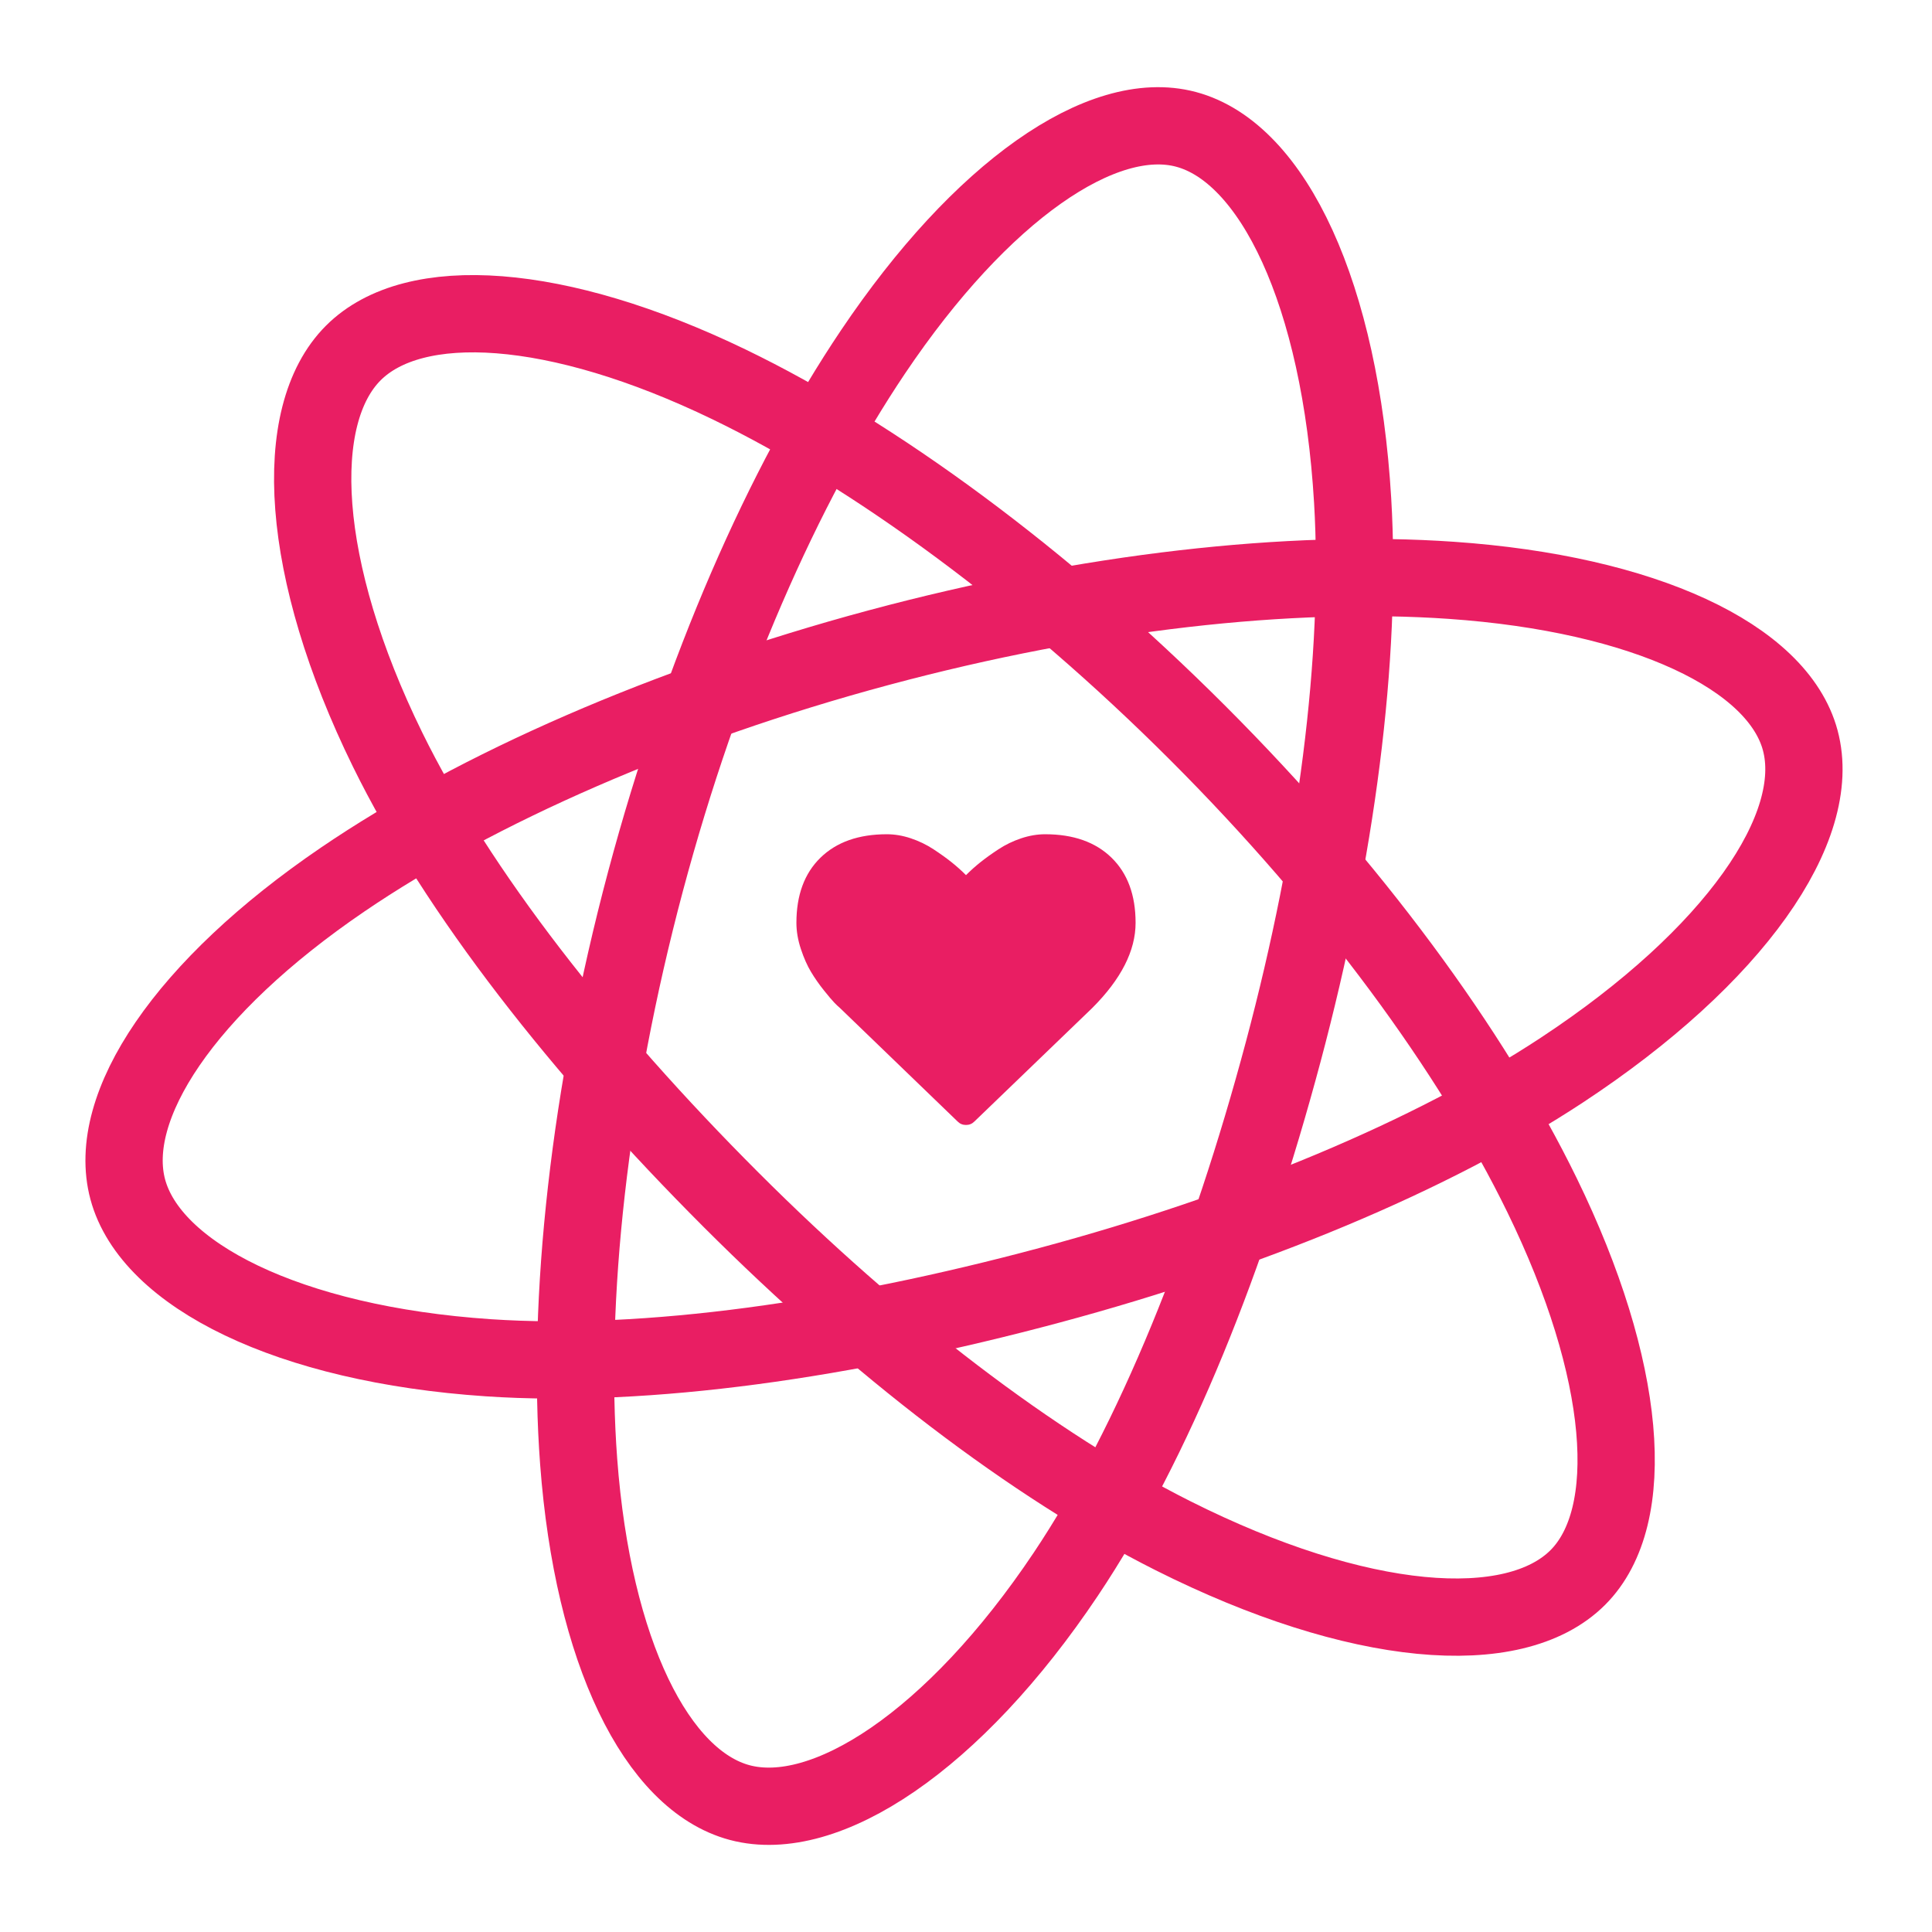
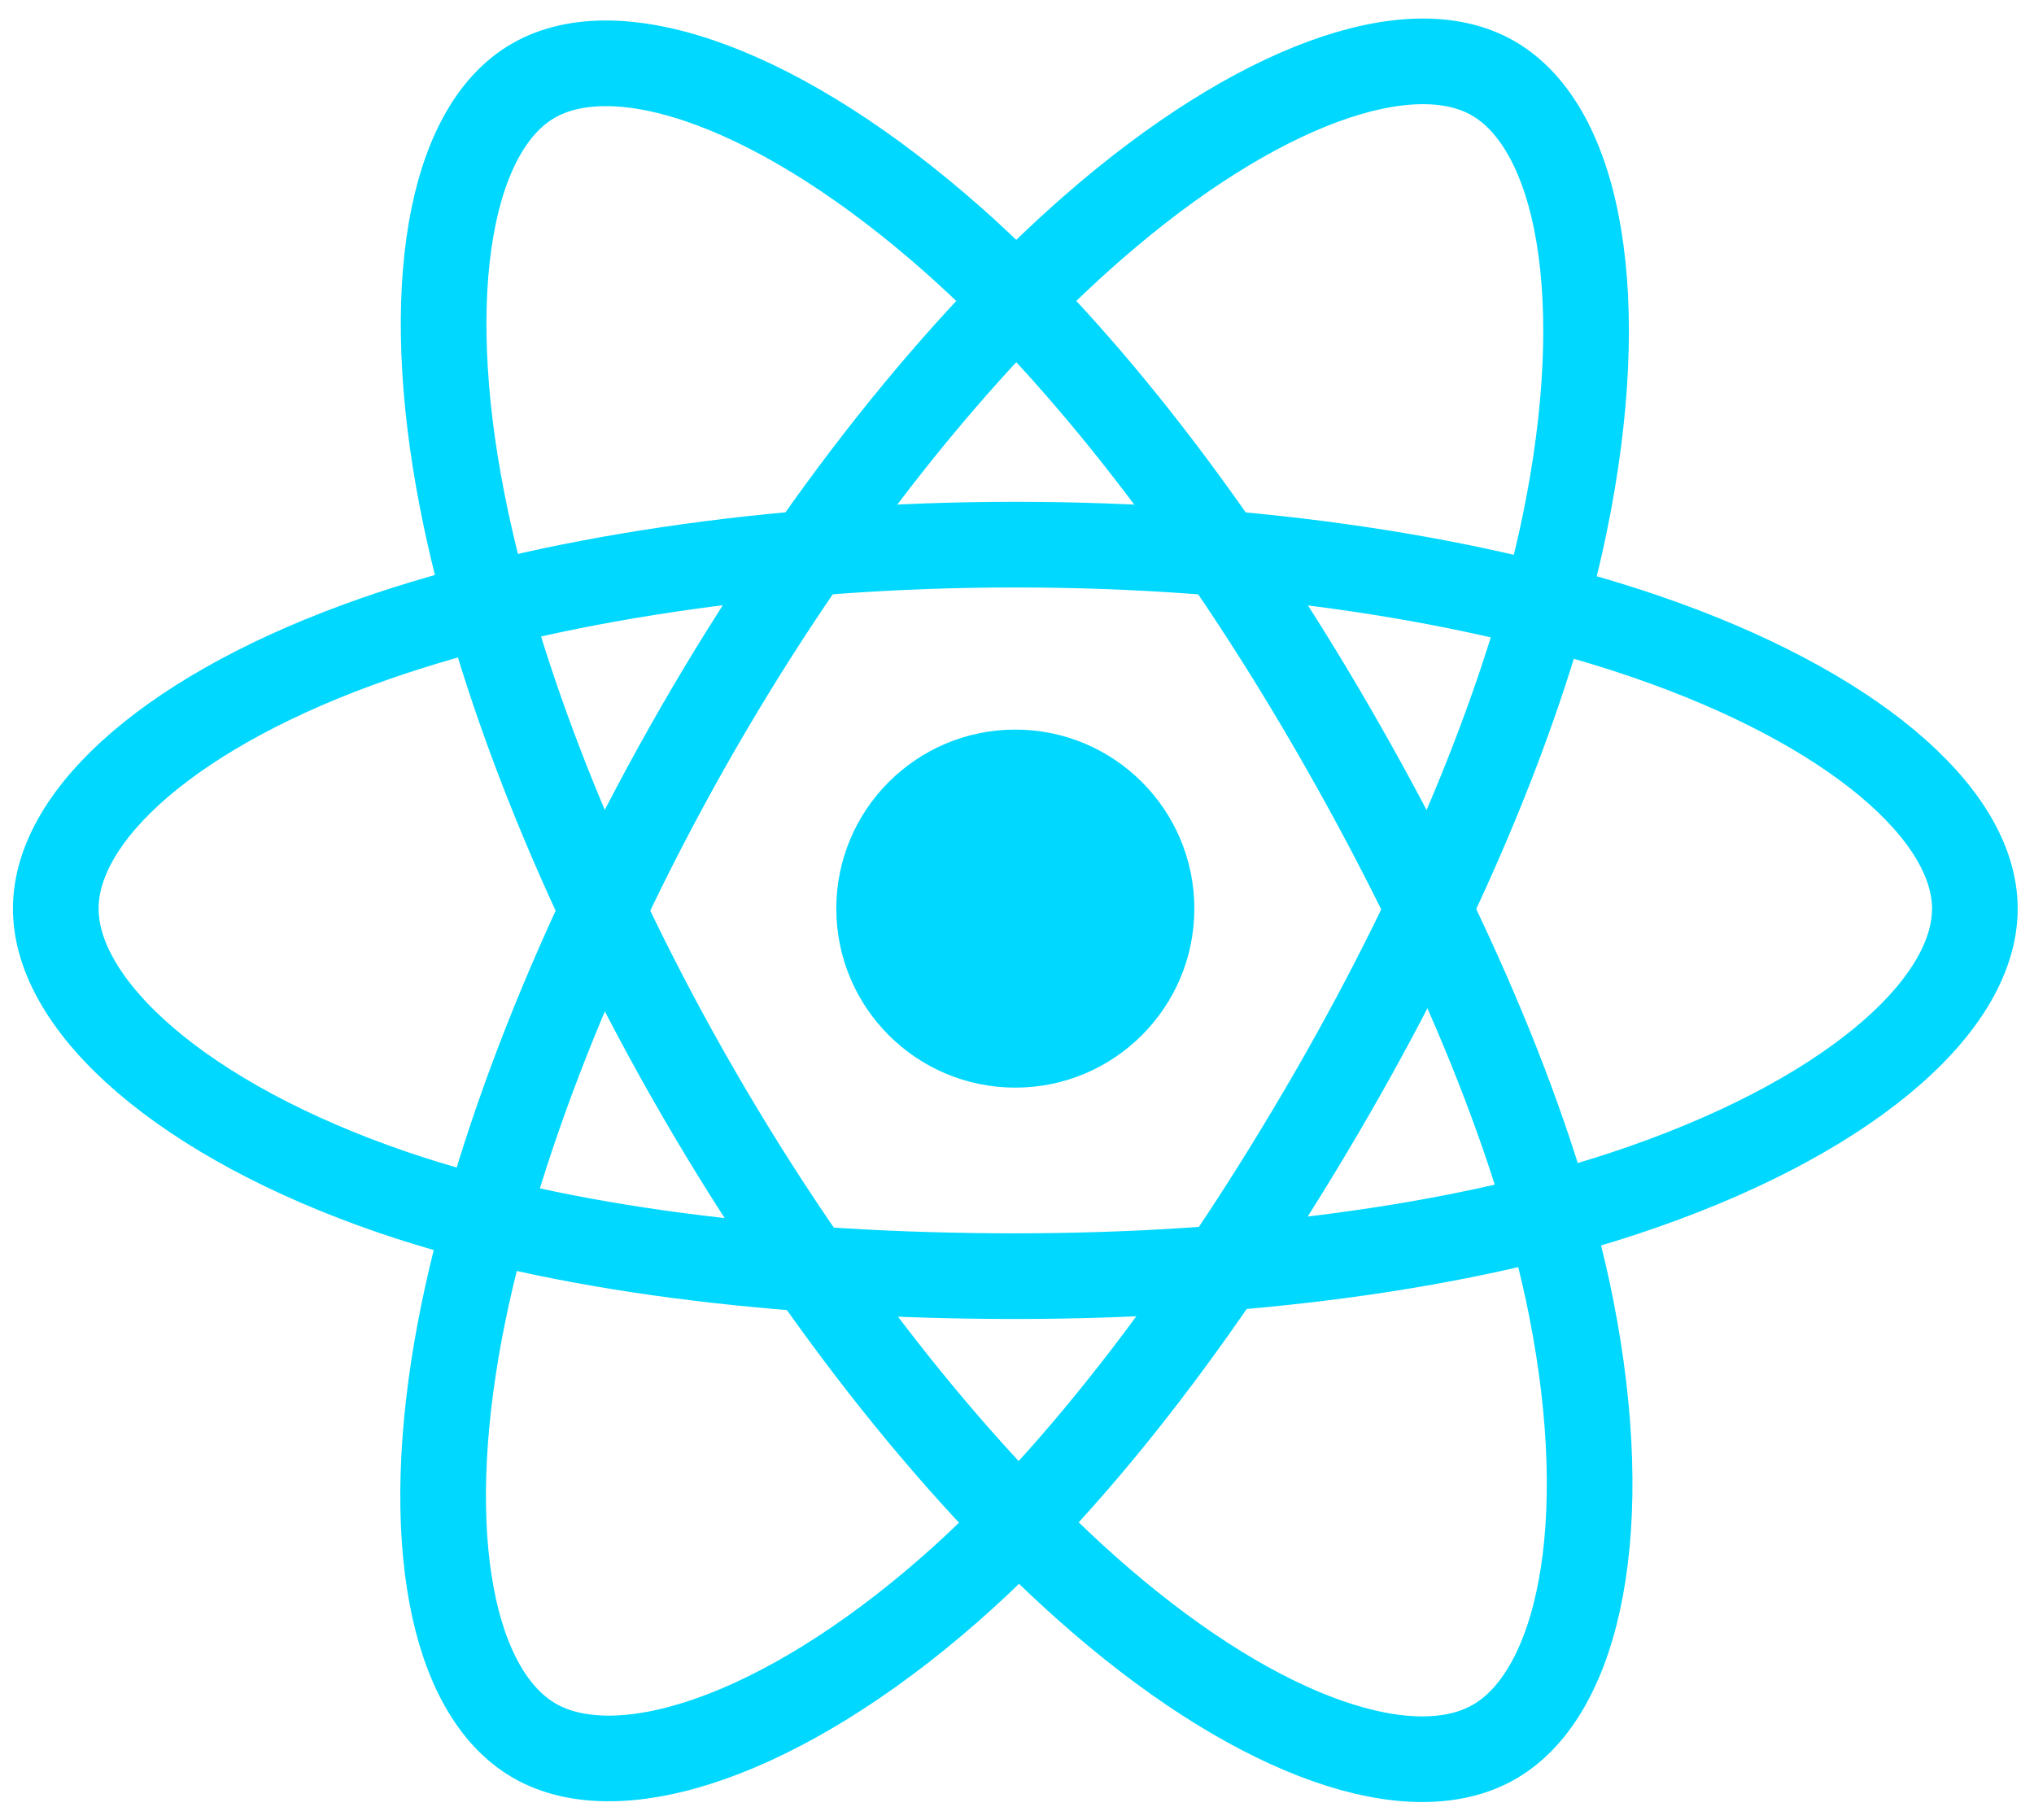
- <svg xmlns="http://www.w3.org/2000/svg" version="1.1" x="0px" y="0px" width="600px" height="600px" viewBox="0 0 600 600" enable-background="new 0 0 600 600" xml:space="preserve">
-   <g id="Layer_2">
-     <path fill="none" stroke="#E91E63" stroke-width="24" stroke-miterlimit="10" d="M371.987,227.641   c47.628,47.628,85.039,98.708,106.914,143.552c26.358,54.033,30.096,99.722,11.103,118.714   c-19.793,19.793-68.267,15.884-125.731-12.979c-43.445-21.821-92.031-59.119-137.242-104.331   c-46.354-46.354-84.95-95.545-106.667-139.816c-27.48-56.023-30.057-103.743-10.643-123.157   c18.838-18.839,63.248-16.056,116.694,9.757C271.574,141.193,323.895,179.548,371.987,227.641z" />
-     <path fill="none" stroke="#E91E63" stroke-width="24" stroke-miterlimit="10" d="M272.931,201.125   c65.052-17.465,127.989-24.354,177.767-20.902c59.974,4.16,101.42,23.747,108.385,49.688   c7.259,27.033-20.345,67.073-74.054,102.434c-40.608,26.733-97.189,50.188-158.941,66.769   c-63.312,16.998-125.207,25.858-174.408,22.553c-62.26-4.181-104.884-25.789-112.004-52.306   c-6.907-25.731,17.688-62.811,66.75-96.214C147.879,244.923,207.243,218.761,272.931,201.125z" />
-     <path fill="none" stroke="#E91E63" stroke-width="24" stroke-miterlimit="10" d="M200.469,273.707   c17.357-65.081,42.82-123.05,70.671-164.45c33.556-49.882,71.225-76.008,97.178-69.086c27.045,7.212,47.949,51.123,51.76,115.315   c2.883,48.533-5.055,109.266-21.531,171.046c-16.892,63.341-40.126,121.389-67.562,162.365   c-34.716,51.852-74.723,77.988-101.252,70.913c-25.743-6.865-45.584-46.692-50.021-105.881   C175.963,403.92,182.944,339.424,200.469,273.707z" />
+ <svg xmlns="http://www.w3.org/2000/svg" version="1.1" x="0" y="0" width="570" height="510" viewBox="0, 0, 570, 510">
+   <g id="Background">
+     <rect x="0" y="0" width="570" height="510" fill="#000000" fill-opacity="0" />
  </g>
-   <g id="Layer_3">
-     <path fill="#E91E63" d="M300,349.369c-1.019,0-1.881-0.353-2.586-1.058l-36.679-35.386c-0.392-0.313-0.931-0.822-1.617-1.528   c-0.686-0.705-1.773-1.988-3.262-3.851c-1.489-1.86-2.822-3.771-3.997-5.73s-2.224-4.33-3.145-7.112   c-0.92-2.782-1.381-5.486-1.381-8.111c0-8.621,2.488-15.361,7.465-20.221c4.977-4.859,11.854-7.289,20.631-7.289   c2.43,0,4.909,0.421,7.436,1.264c2.527,0.843,4.879,1.979,7.054,3.41c2.174,1.43,4.046,2.772,5.613,4.026s3.057,2.586,4.467,3.997   c1.411-1.411,2.899-2.743,4.467-3.997c1.568-1.254,3.438-2.596,5.614-4.026c2.175-1.431,4.525-2.567,7.054-3.41   c2.527-0.842,5.006-1.264,7.435-1.264c8.778,0,15.655,2.43,20.632,7.289c4.978,4.859,7.466,11.6,7.466,20.221   c0,8.66-4.487,17.477-13.461,26.451l-36.619,35.268C301.881,349.017,301.019,349.369,300,349.369z" />
+   <g id="Layer_1">
+     <path d="M334.696,254.628 C334.696,282.334 312.235,304.795 284.529,304.795 C256.823,304.795 234.362,282.334 234.362,254.628 C234.362,226.922 256.823,204.461 284.529,204.461 C312.235,204.461 334.696,226.922 334.696,254.628 z" fill="#00D8FF" />
+     <path d="M284.529,152.628 C351.885,152.628 414.457,162.293 461.636,178.535 C518.48,198.104 553.43,227.768 553.43,254.628 C553.43,282.619 516.389,314.131 455.347,334.356 C409.196,349.647 348.468,357.628 284.529,357.628 C218.975,357.628 156.899,350.136 110.239,334.187 C51.193,314.005 15.628,282.084 15.628,254.628 C15.628,227.986 48.998,198.552 105.043,179.012 C152.398,162.503 216.515,152.628 284.529,152.628 z" fill-opacity="0" stroke="#00D8FF" stroke-width="24" stroke-miterlimit="10" />
+     <path d="M195.736,203.922 C229.385,145.574 269.017,96.198 306.656,63.442 C352.006,23.976 395.163,8.519 418.431,21.937 C442.679,35.92 451.473,83.751 438.498,146.733 C428.688,194.351 405.264,250.945 373.322,306.334 C340.573,363.122 303.072,413.153 265.945,445.606 C218.964,486.674 173.545,501.535 149.76,487.819 C126.681,474.509 117.854,430.898 128.926,372.586 C138.281,323.316 161.758,262.841 195.736,203.922 z" fill-opacity="0" stroke="#00D8FF" stroke-width="24" stroke-miterlimit="10" />
+     <path d="M195.821,306.482 C162.075,248.19 139.09,189.195 129.509,140.227 C117.965,81.228 126.127,36.118 149.373,22.661 C173.597,8.637 219.428,24.905 267.513,67.601 C303.869,99.881 341.201,148.438 373.236,203.774 C406.08,260.507 430.697,317.983 440.272,366.356 C452.389,427.569 442.581,474.34 418.819,488.096 C395.762,501.444 353.57,487.312 308.58,448.597 C270.567,415.886 229.898,365.344 195.821,306.482 z" fill-opacity="0" stroke="#00D8FF" stroke-width="24" stroke-miterlimit="10" />
  </g>
</svg>
